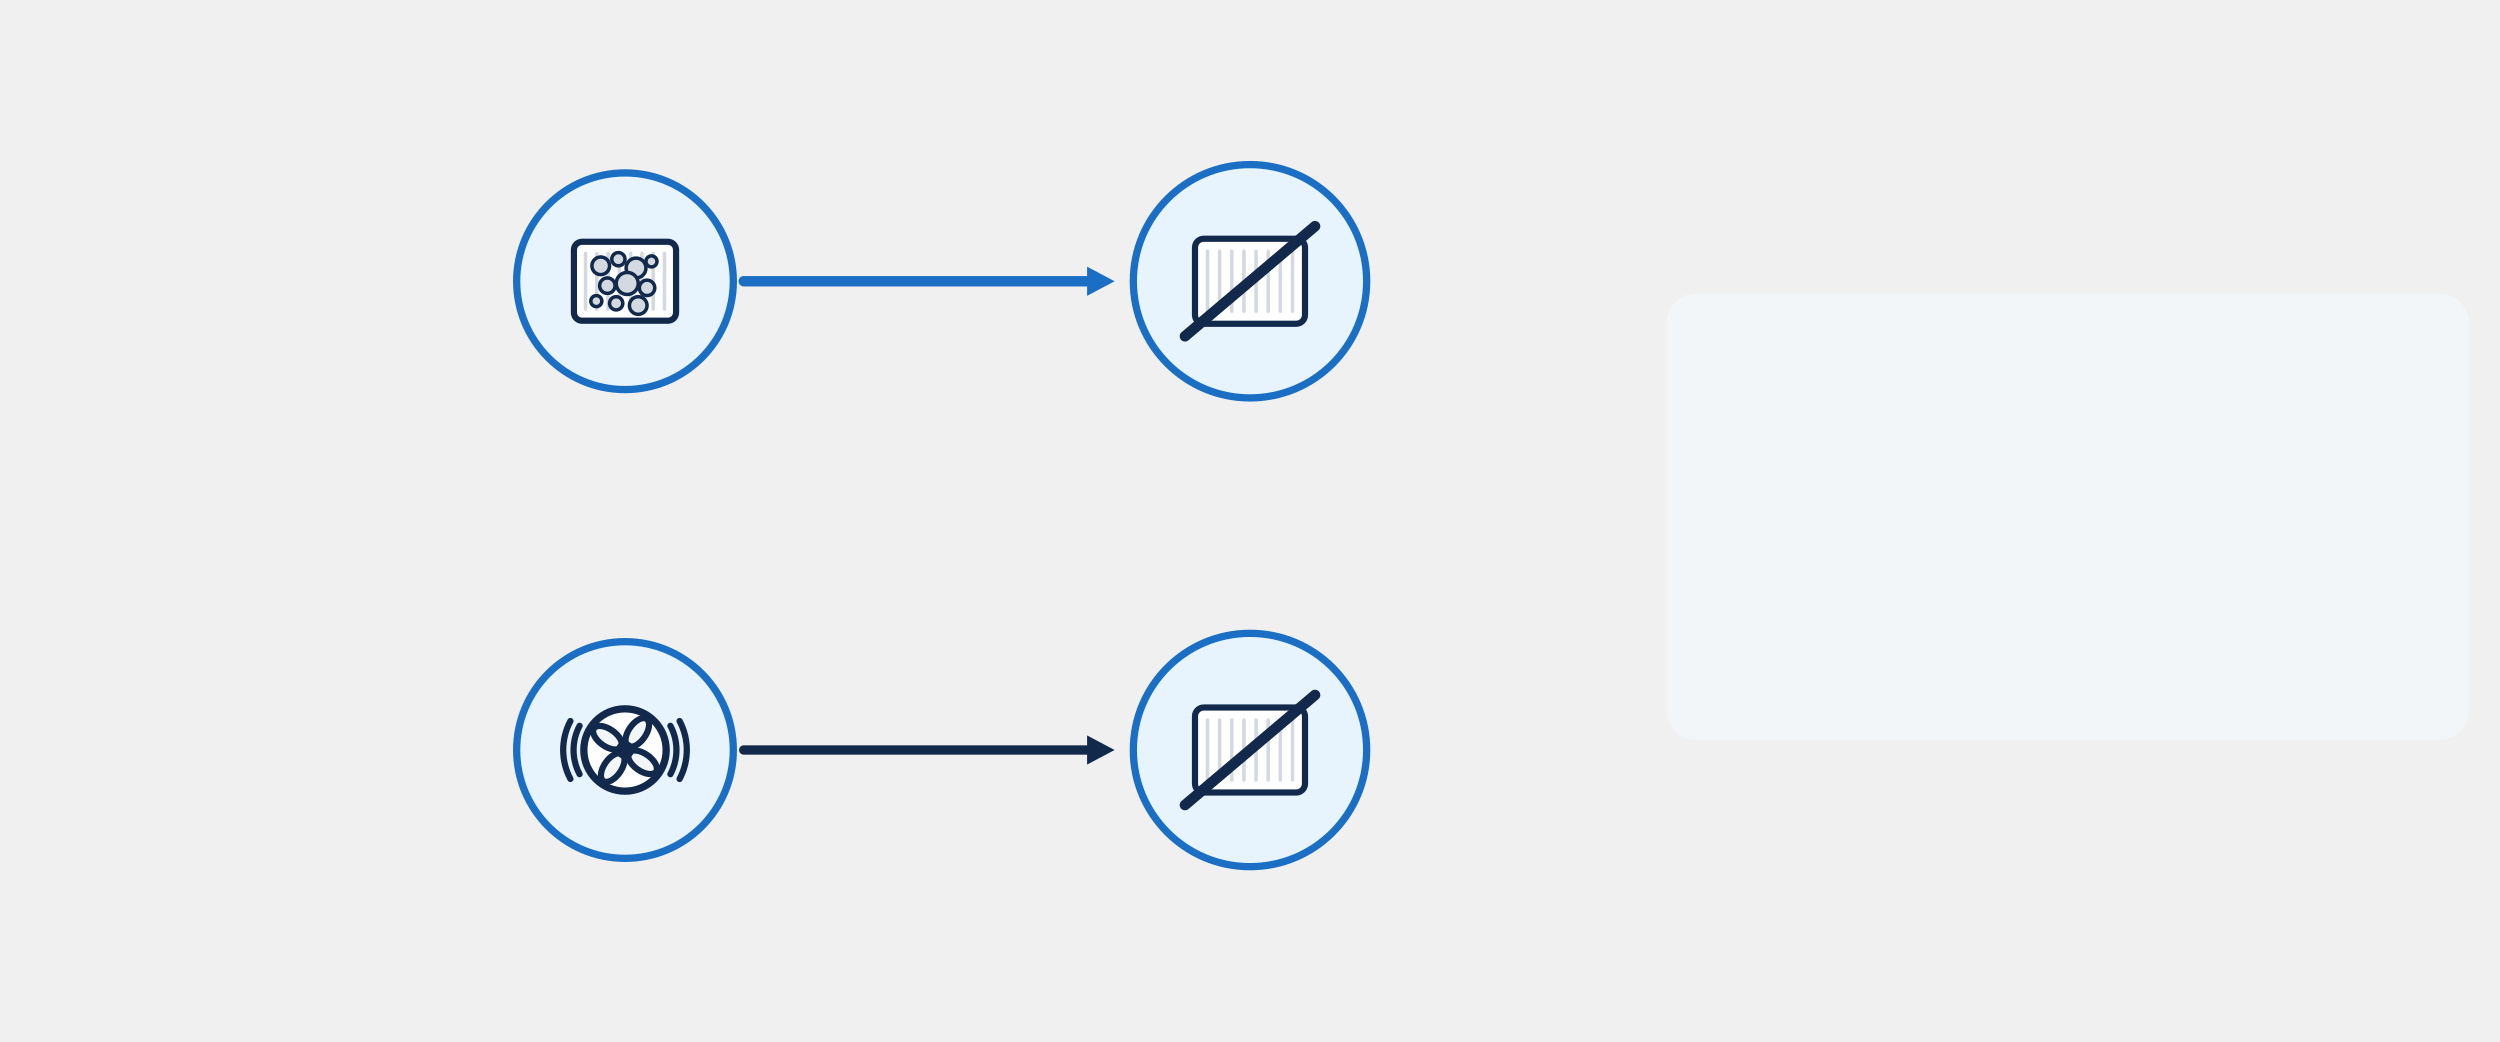
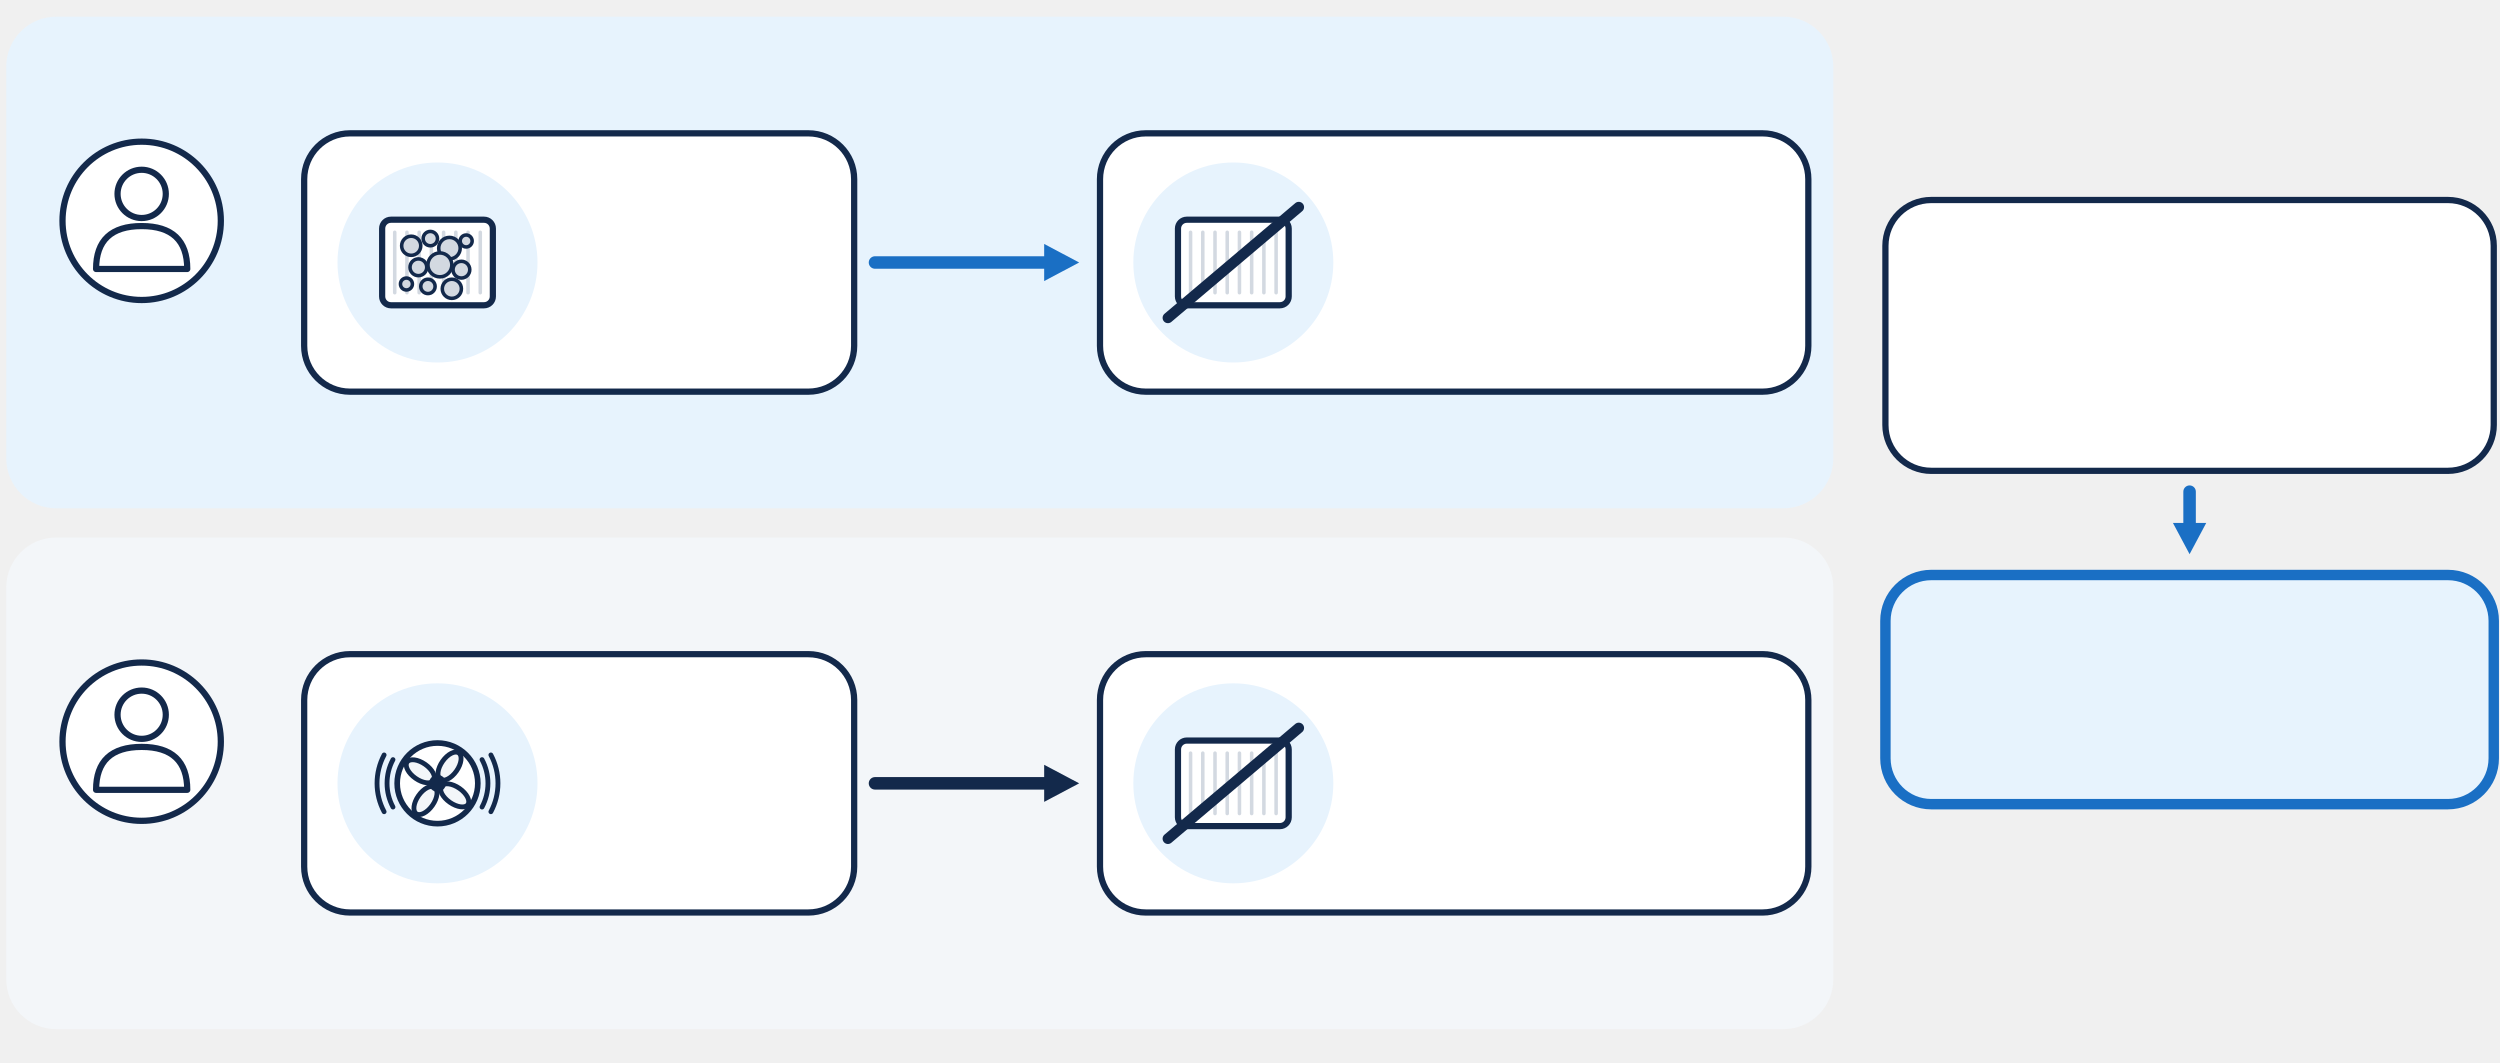
- <svg xmlns="http://www.w3.org/2000/svg" viewBox="0 0 1200 500" width="1200" height="500">
-   <rect x="800" y="141" width="385" height="214" rx="14" ry="14" fill="#F3F6F9" stroke="none" stroke-width="0" stroke-linecap="round" stroke-linejoin="round" />
-   <path d="M 357.0,135.0 L 524.5,135.0" stroke="#1A6FC4" stroke-width="5" fill="none" stroke-linecap="round" stroke-linejoin="round" />
-   <polygon points="535.0,135.0 521.8,142.0 521.8,128.0" fill="#1A6FC4" stroke="none" stroke-width="0" stroke-linecap="round" stroke-linejoin="round" />
-   <circle cx="300" cy="135" r="52" fill="#E7F3FD" stroke="#1A6FC4" stroke-width="3.5" stroke-linecap="round" stroke-linejoin="round" />
-   <g transform="translate(300 135) scale(0.5571429)">
-     <rect x="-44" y="-34" width="88" height="68" rx="7" ry="7" fill="#FFFFFF" stroke="#13294B" stroke-width="5.34" stroke-linecap="round" stroke-linejoin="round" />
-     <line x1="-34.0" y1="-24" x2="-34.0" y2="24" stroke="#D3D9E1" stroke-width="3.05" fill="none" stroke-linecap="round" stroke-linejoin="round" />
-     <line x1="-24.286" y1="-24" x2="-24.286" y2="24" stroke="#D3D9E1" stroke-width="3.05" fill="none" stroke-linecap="round" stroke-linejoin="round" />
-     <line x1="-14.571" y1="-24" x2="-14.571" y2="24" stroke="#D3D9E1" stroke-width="3.05" fill="none" stroke-linecap="round" stroke-linejoin="round" />
-     <line x1="-4.857" y1="-24" x2="-4.857" y2="24" stroke="#D3D9E1" stroke-width="3.05" fill="none" stroke-linecap="round" stroke-linejoin="round" />
-     <line x1="4.857" y1="-24" x2="4.857" y2="24" stroke="#D3D9E1" stroke-width="3.05" fill="none" stroke-linecap="round" stroke-linejoin="round" />
-     <line x1="14.571" y1="-24" x2="14.571" y2="24" stroke="#D3D9E1" stroke-width="3.05" fill="none" stroke-linecap="round" stroke-linejoin="round" />
-     <line x1="24.286" y1="-24" x2="24.286" y2="24" stroke="#D3D9E1" stroke-width="3.05" fill="none" stroke-linecap="round" stroke-linejoin="round" />
-     <line x1="34.0" y1="-24" x2="34.0" y2="24" stroke="#D3D9E1" stroke-width="3.05" fill="none" stroke-linecap="round" stroke-linejoin="round" />
-     <circle cx="-20.9" cy="-13.3" r="7.6" fill="#D3D9E1" stroke="#13294B" stroke-width="3.05" stroke-linecap="round" stroke-linejoin="round" />
-     <circle cx="-5.7" cy="-19.0" r="5.7" fill="#D3D9E1" stroke="#13294B" stroke-width="3.05" stroke-linecap="round" stroke-linejoin="round" />
-     <circle cx="9.5" cy="-11.4" r="8.55" fill="#D3D9E1" stroke="#13294B" stroke-width="3.05" stroke-linecap="round" stroke-linejoin="round" />
-     <circle cx="22.8" cy="-17.1" r="4.75" fill="#D3D9E1" stroke="#13294B" stroke-width="3.05" stroke-linecap="round" stroke-linejoin="round" />
-     <circle cx="-15.2" cy="3.8" r="6.65" fill="#D3D9E1" stroke="#13294B" stroke-width="3.05" stroke-linecap="round" stroke-linejoin="round" />
-     <circle cx="1.9" cy="1.9" r="9.5" fill="#D3D9E1" stroke="#13294B" stroke-width="3.05" stroke-linecap="round" stroke-linejoin="round" />
-     <circle cx="19.0" cy="5.7" r="6.65" fill="#D3D9E1" stroke="#13294B" stroke-width="3.05" stroke-linecap="round" stroke-linejoin="round" />
-     <circle cx="-7.6" cy="19.0" r="5.7" fill="#D3D9E1" stroke="#13294B" stroke-width="3.05" stroke-linecap="round" stroke-linejoin="round" />
-     <circle cx="11.4" cy="20.9" r="7.6" fill="#D3D9E1" stroke="#13294B" stroke-width="3.05" stroke-linecap="round" stroke-linejoin="round" />
-     <circle cx="-24.7" cy="17.1" r="4.75" fill="#D3D9E1" stroke="#13294B" stroke-width="3.05" stroke-linecap="round" stroke-linejoin="round" />
+ <svg xmlns="http://www.w3.org/2000/svg" viewBox="0 0 1200 510" width="1200" height="510">
+   <rect x="3" y="8" width="877" height="236" rx="24" ry="24" fill="#E7F3FD" stroke="none" stroke-width="0" stroke-linecap="round" stroke-linejoin="round" />
+   <circle cx="68" cy="106" r="38" fill="#FFFFFF" stroke="#13294B" stroke-width="3" stroke-linecap="round" stroke-linejoin="round" />
+   <g transform="translate(68 107.2258) scale(0.6435484)">
+     <circle cx="0" cy="-22" r="18" fill="#FFFFFF" stroke="#13294B" stroke-width="4.62" stroke-linecap="round" stroke-linejoin="round" />
+     <path d="M -34,34 Q -34,2 0,2 Q 34,2 34,34 Z" stroke="#13294B" stroke-width="4.62" fill="#FFFFFF" stroke-linecap="round" stroke-linejoin="round" />
  </g>
-   <circle cx="600" cy="135" r="56" fill="#E7F3FD" stroke="#1A6FC4" stroke-width="3.5" stroke-linecap="round" stroke-linejoin="round" />
-   <g transform="translate(600 135) scale(0.6)">
-     <rect x="-44" y="-34" width="88" height="68" rx="7" ry="7" fill="#FFFFFF" stroke="#13294B" stroke-width="4.96" stroke-linecap="round" stroke-linejoin="round" />
-     <line x1="-34.0" y1="-24" x2="-34.0" y2="24" stroke="#D3D9E1" stroke-width="2.83" fill="none" stroke-linecap="round" stroke-linejoin="round" />
-     <line x1="-24.286" y1="-24" x2="-24.286" y2="24" stroke="#D3D9E1" stroke-width="2.83" fill="none" stroke-linecap="round" stroke-linejoin="round" />
-     <line x1="-14.571" y1="-24" x2="-14.571" y2="24" stroke="#D3D9E1" stroke-width="2.83" fill="none" stroke-linecap="round" stroke-linejoin="round" />
-     <line x1="-4.857" y1="-24" x2="-4.857" y2="24" stroke="#D3D9E1" stroke-width="2.83" fill="none" stroke-linecap="round" stroke-linejoin="round" />
-     <line x1="4.857" y1="-24" x2="4.857" y2="24" stroke="#D3D9E1" stroke-width="2.83" fill="none" stroke-linecap="round" stroke-linejoin="round" />
-     <line x1="14.571" y1="-24" x2="14.571" y2="24" stroke="#D3D9E1" stroke-width="2.83" fill="none" stroke-linecap="round" stroke-linejoin="round" />
-     <line x1="24.286" y1="-24" x2="24.286" y2="24" stroke="#D3D9E1" stroke-width="2.83" fill="none" stroke-linecap="round" stroke-linejoin="round" />
-     <line x1="34.0" y1="-24" x2="34.0" y2="24" stroke="#D3D9E1" stroke-width="2.83" fill="none" stroke-linecap="round" stroke-linejoin="round" />
-     <line x1="-52" y1="44" x2="52" y2="-44" stroke="#13294B" stroke-width="8.50" fill="none" stroke-linecap="round" stroke-linejoin="round" />
+   <rect x="146.0" y="64.0" width="264" height="124" rx="22" ry="22" fill="#FFFFFF" stroke="#13294B" stroke-width="3" stroke-linecap="round" stroke-linejoin="round" />
+   <circle cx="210.0" cy="126" r="48.0" fill="#E7F3FD" stroke="none" stroke-width="0" stroke-linecap="round" stroke-linejoin="round" />
+   <g transform="translate(210.0 126) scale(0.603871)">
+     <rect x="-44" y="-34" width="88" height="68" rx="7" ry="7" fill="#FFFFFF" stroke="#13294B" stroke-width="4.93" stroke-linecap="round" stroke-linejoin="round" />
+     <line x1="-34.0" y1="-24" x2="-34.0" y2="24" stroke="#D3D9E1" stroke-width="2.82" fill="none" stroke-linecap="round" stroke-linejoin="round" />
+     <line x1="-24.286" y1="-24" x2="-24.286" y2="24" stroke="#D3D9E1" stroke-width="2.82" fill="none" stroke-linecap="round" stroke-linejoin="round" />
+     <line x1="-14.571" y1="-24" x2="-14.571" y2="24" stroke="#D3D9E1" stroke-width="2.82" fill="none" stroke-linecap="round" stroke-linejoin="round" />
+     <line x1="-4.857" y1="-24" x2="-4.857" y2="24" stroke="#D3D9E1" stroke-width="2.82" fill="none" stroke-linecap="round" stroke-linejoin="round" />
+     <line x1="4.857" y1="-24" x2="4.857" y2="24" stroke="#D3D9E1" stroke-width="2.82" fill="none" stroke-linecap="round" stroke-linejoin="round" />
+     <line x1="14.571" y1="-24" x2="14.571" y2="24" stroke="#D3D9E1" stroke-width="2.82" fill="none" stroke-linecap="round" stroke-linejoin="round" />
+     <line x1="24.286" y1="-24" x2="24.286" y2="24" stroke="#D3D9E1" stroke-width="2.82" fill="none" stroke-linecap="round" stroke-linejoin="round" />
+     <line x1="34.0" y1="-24" x2="34.0" y2="24" stroke="#D3D9E1" stroke-width="2.82" fill="none" stroke-linecap="round" stroke-linejoin="round" />
+     <circle cx="-20.9" cy="-13.3" r="7.6" fill="#D3D9E1" stroke="#13294B" stroke-width="2.82" stroke-linecap="round" stroke-linejoin="round" />
+     <circle cx="-5.7" cy="-19.0" r="5.7" fill="#D3D9E1" stroke="#13294B" stroke-width="2.82" stroke-linecap="round" stroke-linejoin="round" />
+     <circle cx="9.5" cy="-11.4" r="8.55" fill="#D3D9E1" stroke="#13294B" stroke-width="2.82" stroke-linecap="round" stroke-linejoin="round" />
+     <circle cx="22.8" cy="-17.1" r="4.75" fill="#D3D9E1" stroke="#13294B" stroke-width="2.82" stroke-linecap="round" stroke-linejoin="round" />
+     <circle cx="-15.2" cy="3.8" r="6.65" fill="#D3D9E1" stroke="#13294B" stroke-width="2.82" stroke-linecap="round" stroke-linejoin="round" />
+     <circle cx="1.9" cy="1.9" r="9.5" fill="#D3D9E1" stroke="#13294B" stroke-width="2.82" stroke-linecap="round" stroke-linejoin="round" />
+     <circle cx="19.0" cy="5.7" r="6.65" fill="#D3D9E1" stroke="#13294B" stroke-width="2.82" stroke-linecap="round" stroke-linejoin="round" />
+     <circle cx="-7.6" cy="19.0" r="5.7" fill="#D3D9E1" stroke="#13294B" stroke-width="2.82" stroke-linecap="round" stroke-linejoin="round" />
+     <circle cx="11.4" cy="20.9" r="7.6" fill="#D3D9E1" stroke="#13294B" stroke-width="2.82" stroke-linecap="round" stroke-linejoin="round" />
+     <circle cx="-24.7" cy="17.1" r="4.75" fill="#D3D9E1" stroke="#13294B" stroke-width="2.82" stroke-linecap="round" stroke-linejoin="round" />
  </g>
-   <path d="M 357.0,360.0 L 524.5,360.0" stroke="#13294B" stroke-width="4.5" fill="none" stroke-linecap="round" stroke-linejoin="round" />
-   <polygon points="535.0,360.0 521.8,367.0 521.8,353.0" fill="#13294B" stroke="none" stroke-width="0" stroke-linecap="round" stroke-linejoin="round" />
-   <circle cx="300" cy="360" r="52" fill="#E7F3FD" stroke="#1A6FC4" stroke-width="3.5" stroke-linecap="round" stroke-linejoin="round" />
-   <circle cx="300" cy="360" r="19.76" fill="#FFFFFF" stroke="#13294B" stroke-width="3.5" stroke-linecap="round" stroke-linejoin="round" />
-   <ellipse cx="300" cy="349.725" rx="4.15" ry="7.904" fill="#F3F6F9" stroke="#13294B" stroke-width="3" transform="rotate(35.0 300 360)" stroke-linecap="round" stroke-linejoin="round" />
-   <ellipse cx="300" cy="349.725" rx="4.15" ry="7.904" fill="#F3F6F9" stroke="#13294B" stroke-width="3" transform="rotate(125.0 300 360)" stroke-linecap="round" stroke-linejoin="round" />
-   <ellipse cx="300" cy="349.725" rx="4.15" ry="7.904" fill="#F3F6F9" stroke="#13294B" stroke-width="3" transform="rotate(215.0 300 360)" stroke-linecap="round" stroke-linejoin="round" />
-   <ellipse cx="300" cy="349.725" rx="4.15" ry="7.904" fill="#F3F6F9" stroke="#13294B" stroke-width="3" transform="rotate(305.0 300 360)" stroke-linecap="round" stroke-linejoin="round" />
-   <circle cx="300" cy="360" r="3.359" fill="#13294B" stroke="#13294B" stroke-width="2" stroke-linecap="round" stroke-linejoin="round" />
-   <path d="M 278.2,348.4 A 24.7 24.7 0 0 0 278.2,371.6" stroke="#13294B" stroke-width="3" fill="none" stroke-linecap="round" stroke-linejoin="round" />
-   <path d="M 273.8,346.1 A 29.6 29.6 0 0 0 273.8,373.9" stroke="#13294B" stroke-width="3" fill="none" stroke-linecap="round" stroke-linejoin="round" />
-   <path d="M 321.8,348.4 A 24.7 24.7 0 0 1 321.8,371.6" stroke="#13294B" stroke-width="3" fill="none" stroke-linecap="round" stroke-linejoin="round" />
-   <path d="M 326.2,346.1 A 29.6 29.6 0 0 1 326.2,373.9" stroke="#13294B" stroke-width="3" fill="none" stroke-linecap="round" stroke-linejoin="round" />
-   <circle cx="600" cy="360" r="56" fill="#E7F3FD" stroke="#1A6FC4" stroke-width="3.5" stroke-linecap="round" stroke-linejoin="round" />
-   <g transform="translate(600 360) scale(0.6)">
-     <rect x="-44" y="-34" width="88" height="68" rx="7" ry="7" fill="#FFFFFF" stroke="#13294B" stroke-width="4.96" stroke-linecap="round" stroke-linejoin="round" />
-     <line x1="-34.0" y1="-24" x2="-34.0" y2="24" stroke="#D3D9E1" stroke-width="2.83" fill="none" stroke-linecap="round" stroke-linejoin="round" />
-     <line x1="-24.286" y1="-24" x2="-24.286" y2="24" stroke="#D3D9E1" stroke-width="2.83" fill="none" stroke-linecap="round" stroke-linejoin="round" />
-     <line x1="-14.571" y1="-24" x2="-14.571" y2="24" stroke="#D3D9E1" stroke-width="2.83" fill="none" stroke-linecap="round" stroke-linejoin="round" />
-     <line x1="-4.857" y1="-24" x2="-4.857" y2="24" stroke="#D3D9E1" stroke-width="2.83" fill="none" stroke-linecap="round" stroke-linejoin="round" />
-     <line x1="4.857" y1="-24" x2="4.857" y2="24" stroke="#D3D9E1" stroke-width="2.83" fill="none" stroke-linecap="round" stroke-linejoin="round" />
-     <line x1="14.571" y1="-24" x2="14.571" y2="24" stroke="#D3D9E1" stroke-width="2.83" fill="none" stroke-linecap="round" stroke-linejoin="round" />
-     <line x1="24.286" y1="-24" x2="24.286" y2="24" stroke="#D3D9E1" stroke-width="2.83" fill="none" stroke-linecap="round" stroke-linejoin="round" />
-     <line x1="34.0" y1="-24" x2="34.0" y2="24" stroke="#D3D9E1" stroke-width="2.83" fill="none" stroke-linecap="round" stroke-linejoin="round" />
-     <line x1="-52" y1="44" x2="52" y2="-44" stroke="#13294B" stroke-width="8.50" fill="none" stroke-linecap="round" stroke-linejoin="round" />
+   <rect x="528.0" y="64.0" width="340" height="124" rx="22" ry="22" fill="#FFFFFF" stroke="#13294B" stroke-width="3" stroke-linecap="round" stroke-linejoin="round" />
+   <circle cx="592.0" cy="126" r="48.0" fill="#E7F3FD" stroke="none" stroke-width="0" stroke-linecap="round" stroke-linejoin="round" />
+   <g transform="translate(592.0 126) scale(0.603871)">
+     <rect x="-44" y="-34" width="88" height="68" rx="7" ry="7" fill="#FFFFFF" stroke="#13294B" stroke-width="4.93" stroke-linecap="round" stroke-linejoin="round" />
+     <line x1="-34.0" y1="-24" x2="-34.0" y2="24" stroke="#D3D9E1" stroke-width="2.82" fill="none" stroke-linecap="round" stroke-linejoin="round" />
+     <line x1="-24.286" y1="-24" x2="-24.286" y2="24" stroke="#D3D9E1" stroke-width="2.82" fill="none" stroke-linecap="round" stroke-linejoin="round" />
+     <line x1="-14.571" y1="-24" x2="-14.571" y2="24" stroke="#D3D9E1" stroke-width="2.82" fill="none" stroke-linecap="round" stroke-linejoin="round" />
+     <line x1="-4.857" y1="-24" x2="-4.857" y2="24" stroke="#D3D9E1" stroke-width="2.82" fill="none" stroke-linecap="round" stroke-linejoin="round" />
+     <line x1="4.857" y1="-24" x2="4.857" y2="24" stroke="#D3D9E1" stroke-width="2.82" fill="none" stroke-linecap="round" stroke-linejoin="round" />
+     <line x1="14.571" y1="-24" x2="14.571" y2="24" stroke="#D3D9E1" stroke-width="2.82" fill="none" stroke-linecap="round" stroke-linejoin="round" />
+     <line x1="24.286" y1="-24" x2="24.286" y2="24" stroke="#D3D9E1" stroke-width="2.82" fill="none" stroke-linecap="round" stroke-linejoin="round" />
+     <line x1="34.0" y1="-24" x2="34.0" y2="24" stroke="#D3D9E1" stroke-width="2.82" fill="none" stroke-linecap="round" stroke-linejoin="round" />
+     <line x1="-52" y1="44" x2="52" y2="-44" stroke="#13294B" stroke-width="8.45" fill="none" stroke-linecap="round" stroke-linejoin="round" />
  </g>
+   <path d="M 420.0,126.0 L 504.7,126.0" stroke="#1A6FC4" stroke-width="6" fill="none" stroke-linecap="round" stroke-linejoin="round" />
+   <polygon points="518.0,126.0 501.2,134.9 501.2,117.1" fill="#1A6FC4" stroke="none" stroke-width="0" stroke-linecap="round" stroke-linejoin="round" />
+   <rect x="3" y="258" width="877" height="236" rx="24" ry="24" fill="#F3F6F9" stroke="none" stroke-width="0" stroke-linecap="round" stroke-linejoin="round" />
+   <circle cx="68" cy="356" r="38" fill="#FFFFFF" stroke="#13294B" stroke-width="3" stroke-linecap="round" stroke-linejoin="round" />
+   <g transform="translate(68 357.2258) scale(0.6435484)">
+     <circle cx="0" cy="-22" r="18" fill="#FFFFFF" stroke="#13294B" stroke-width="4.62" stroke-linecap="round" stroke-linejoin="round" />
+     <path d="M -34,34 Q -34,2 0,2 Q 34,2 34,34 Z" stroke="#13294B" stroke-width="4.62" fill="#FFFFFF" stroke-linecap="round" stroke-linejoin="round" />
+   </g>
+   <rect x="146.0" y="314.0" width="264" height="124" rx="22" ry="22" fill="#FFFFFF" stroke="#13294B" stroke-width="3" stroke-linecap="round" stroke-linejoin="round" />
+   <circle cx="210.0" cy="376" r="48.0" fill="#E7F3FD" stroke="none" stroke-width="0" stroke-linecap="round" stroke-linejoin="round" />
+   <g transform="translate(210.0 376) scale(0.7741935)">
+     <circle cx="0" cy="0" r="25" fill="#FFFFFF" stroke="#13294B" stroke-width="3.50" stroke-linecap="round" stroke-linejoin="round" />
+     <ellipse cx="0" cy="-13.0" rx="5.25" ry="10.0" fill="#F3F6F9" stroke="#13294B" stroke-width="3.00" transform="rotate(35.0 0 0)" stroke-linecap="round" stroke-linejoin="round" />
+     <ellipse cx="0" cy="-13.0" rx="5.25" ry="10.0" fill="#F3F6F9" stroke="#13294B" stroke-width="3.00" transform="rotate(125.0 0 0)" stroke-linecap="round" stroke-linejoin="round" />
+     <ellipse cx="0" cy="-13.0" rx="5.25" ry="10.0" fill="#F3F6F9" stroke="#13294B" stroke-width="3.00" transform="rotate(215.0 0 0)" stroke-linecap="round" stroke-linejoin="round" />
+     <ellipse cx="0" cy="-13.0" rx="5.25" ry="10.0" fill="#F3F6F9" stroke="#13294B" stroke-width="3.00" transform="rotate(305.0 0 0)" stroke-linecap="round" stroke-linejoin="round" />
+     <circle cx="0" cy="0" r="4.25" fill="#13294B" stroke="#13294B" stroke-width="2.00" stroke-linecap="round" stroke-linejoin="round" />
+     <path d="M -27.6,-14.7 A 31.2 31.2 0 0 0 -27.6,14.7" stroke="#13294B" stroke-width="3.00" fill="none" stroke-linecap="round" stroke-linejoin="round" />
+     <path d="M -33.1,-17.6 A 37.5 37.5 0 0 0 -33.1,17.6" stroke="#13294B" stroke-width="3.00" fill="none" stroke-linecap="round" stroke-linejoin="round" />
+     <path d="M 27.6,-14.7 A 31.2 31.2 0 0 1 27.6,14.7" stroke="#13294B" stroke-width="3.00" fill="none" stroke-linecap="round" stroke-linejoin="round" />
+     <path d="M 33.1,-17.6 A 37.5 37.5 0 0 1 33.1,17.6" stroke="#13294B" stroke-width="3.00" fill="none" stroke-linecap="round" stroke-linejoin="round" />
+   </g>
+   <rect x="528.0" y="314.0" width="340" height="124" rx="22" ry="22" fill="#FFFFFF" stroke="#13294B" stroke-width="3" stroke-linecap="round" stroke-linejoin="round" />
+   <circle cx="592.0" cy="376" r="48.0" fill="#E7F3FD" stroke="none" stroke-width="0" stroke-linecap="round" stroke-linejoin="round" />
+   <g transform="translate(592.0 376) scale(0.603871)">
+     <rect x="-44" y="-34" width="88" height="68" rx="7" ry="7" fill="#FFFFFF" stroke="#13294B" stroke-width="4.93" stroke-linecap="round" stroke-linejoin="round" />
+     <line x1="-34.0" y1="-24" x2="-34.0" y2="24" stroke="#D3D9E1" stroke-width="2.82" fill="none" stroke-linecap="round" stroke-linejoin="round" />
+     <line x1="-24.286" y1="-24" x2="-24.286" y2="24" stroke="#D3D9E1" stroke-width="2.82" fill="none" stroke-linecap="round" stroke-linejoin="round" />
+     <line x1="-14.571" y1="-24" x2="-14.571" y2="24" stroke="#D3D9E1" stroke-width="2.82" fill="none" stroke-linecap="round" stroke-linejoin="round" />
+     <line x1="-4.857" y1="-24" x2="-4.857" y2="24" stroke="#D3D9E1" stroke-width="2.82" fill="none" stroke-linecap="round" stroke-linejoin="round" />
+     <line x1="4.857" y1="-24" x2="4.857" y2="24" stroke="#D3D9E1" stroke-width="2.82" fill="none" stroke-linecap="round" stroke-linejoin="round" />
+     <line x1="14.571" y1="-24" x2="14.571" y2="24" stroke="#D3D9E1" stroke-width="2.82" fill="none" stroke-linecap="round" stroke-linejoin="round" />
+     <line x1="24.286" y1="-24" x2="24.286" y2="24" stroke="#D3D9E1" stroke-width="2.82" fill="none" stroke-linecap="round" stroke-linejoin="round" />
+     <line x1="34.0" y1="-24" x2="34.0" y2="24" stroke="#D3D9E1" stroke-width="2.82" fill="none" stroke-linecap="round" stroke-linejoin="round" />
+     <line x1="-52" y1="44" x2="52" y2="-44" stroke="#13294B" stroke-width="8.45" fill="none" stroke-linecap="round" stroke-linejoin="round" />
+   </g>
+   <path d="M 420.0,376.0 L 504.7,376.0" stroke="#13294B" stroke-width="6" fill="none" stroke-linecap="round" stroke-linejoin="round" />
+   <polygon points="518.0,376.0 501.2,384.9 501.2,367.1" fill="#13294B" stroke="none" stroke-width="0" stroke-linecap="round" stroke-linejoin="round" />
+   <rect x="905" y="96" width="292" height="130" rx="22" ry="22" fill="#FFFFFF" stroke="#13294B" stroke-width="3" stroke-linecap="round" stroke-linejoin="round" />
+   <rect x="905" y="276" width="292" height="110" rx="22" ry="22" fill="#E7F3FD" stroke="#1A6FC4" stroke-width="5" stroke-linecap="round" stroke-linejoin="round" />
+   <path d="M 1051.0,236.0 L 1051.0,254.1" stroke="#1A6FC4" stroke-width="6" fill="none" stroke-linecap="round" stroke-linejoin="round" />
+   <polygon points="1051.0,266.0 1043.0,251.0 1059.0,251.0" fill="#1A6FC4" stroke="none" stroke-width="0" stroke-linecap="round" stroke-linejoin="round" />
</svg>
